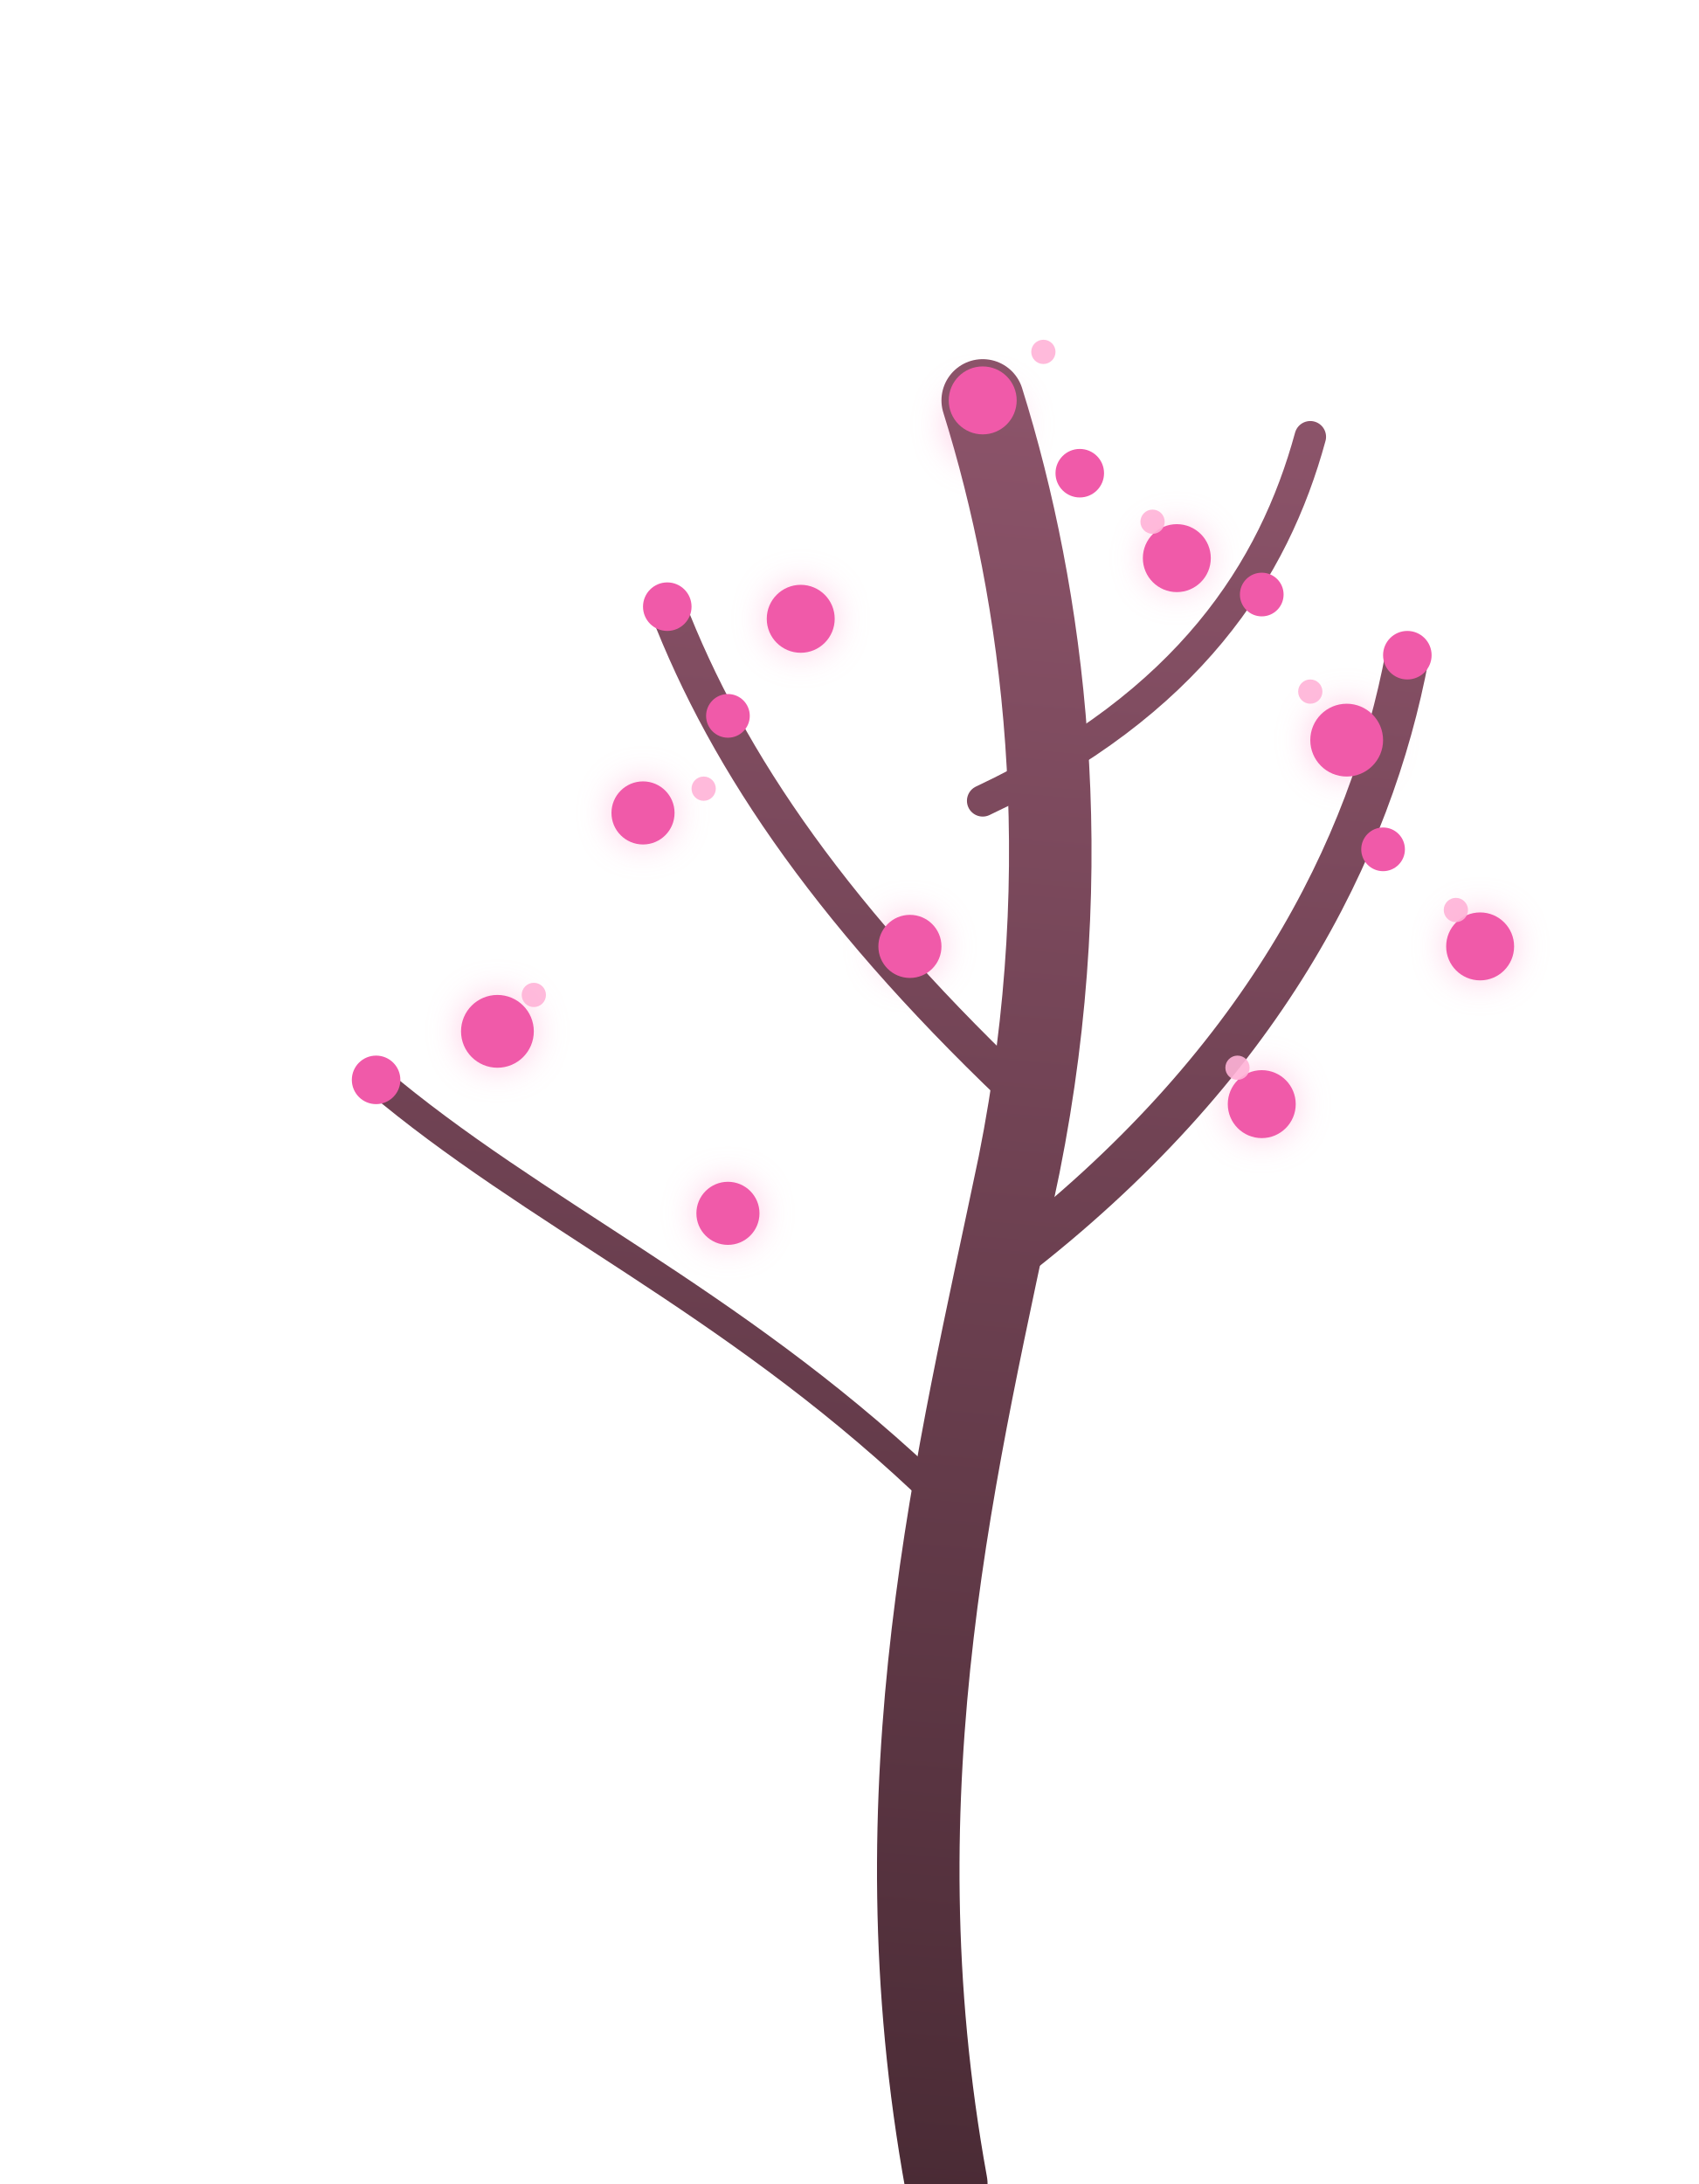
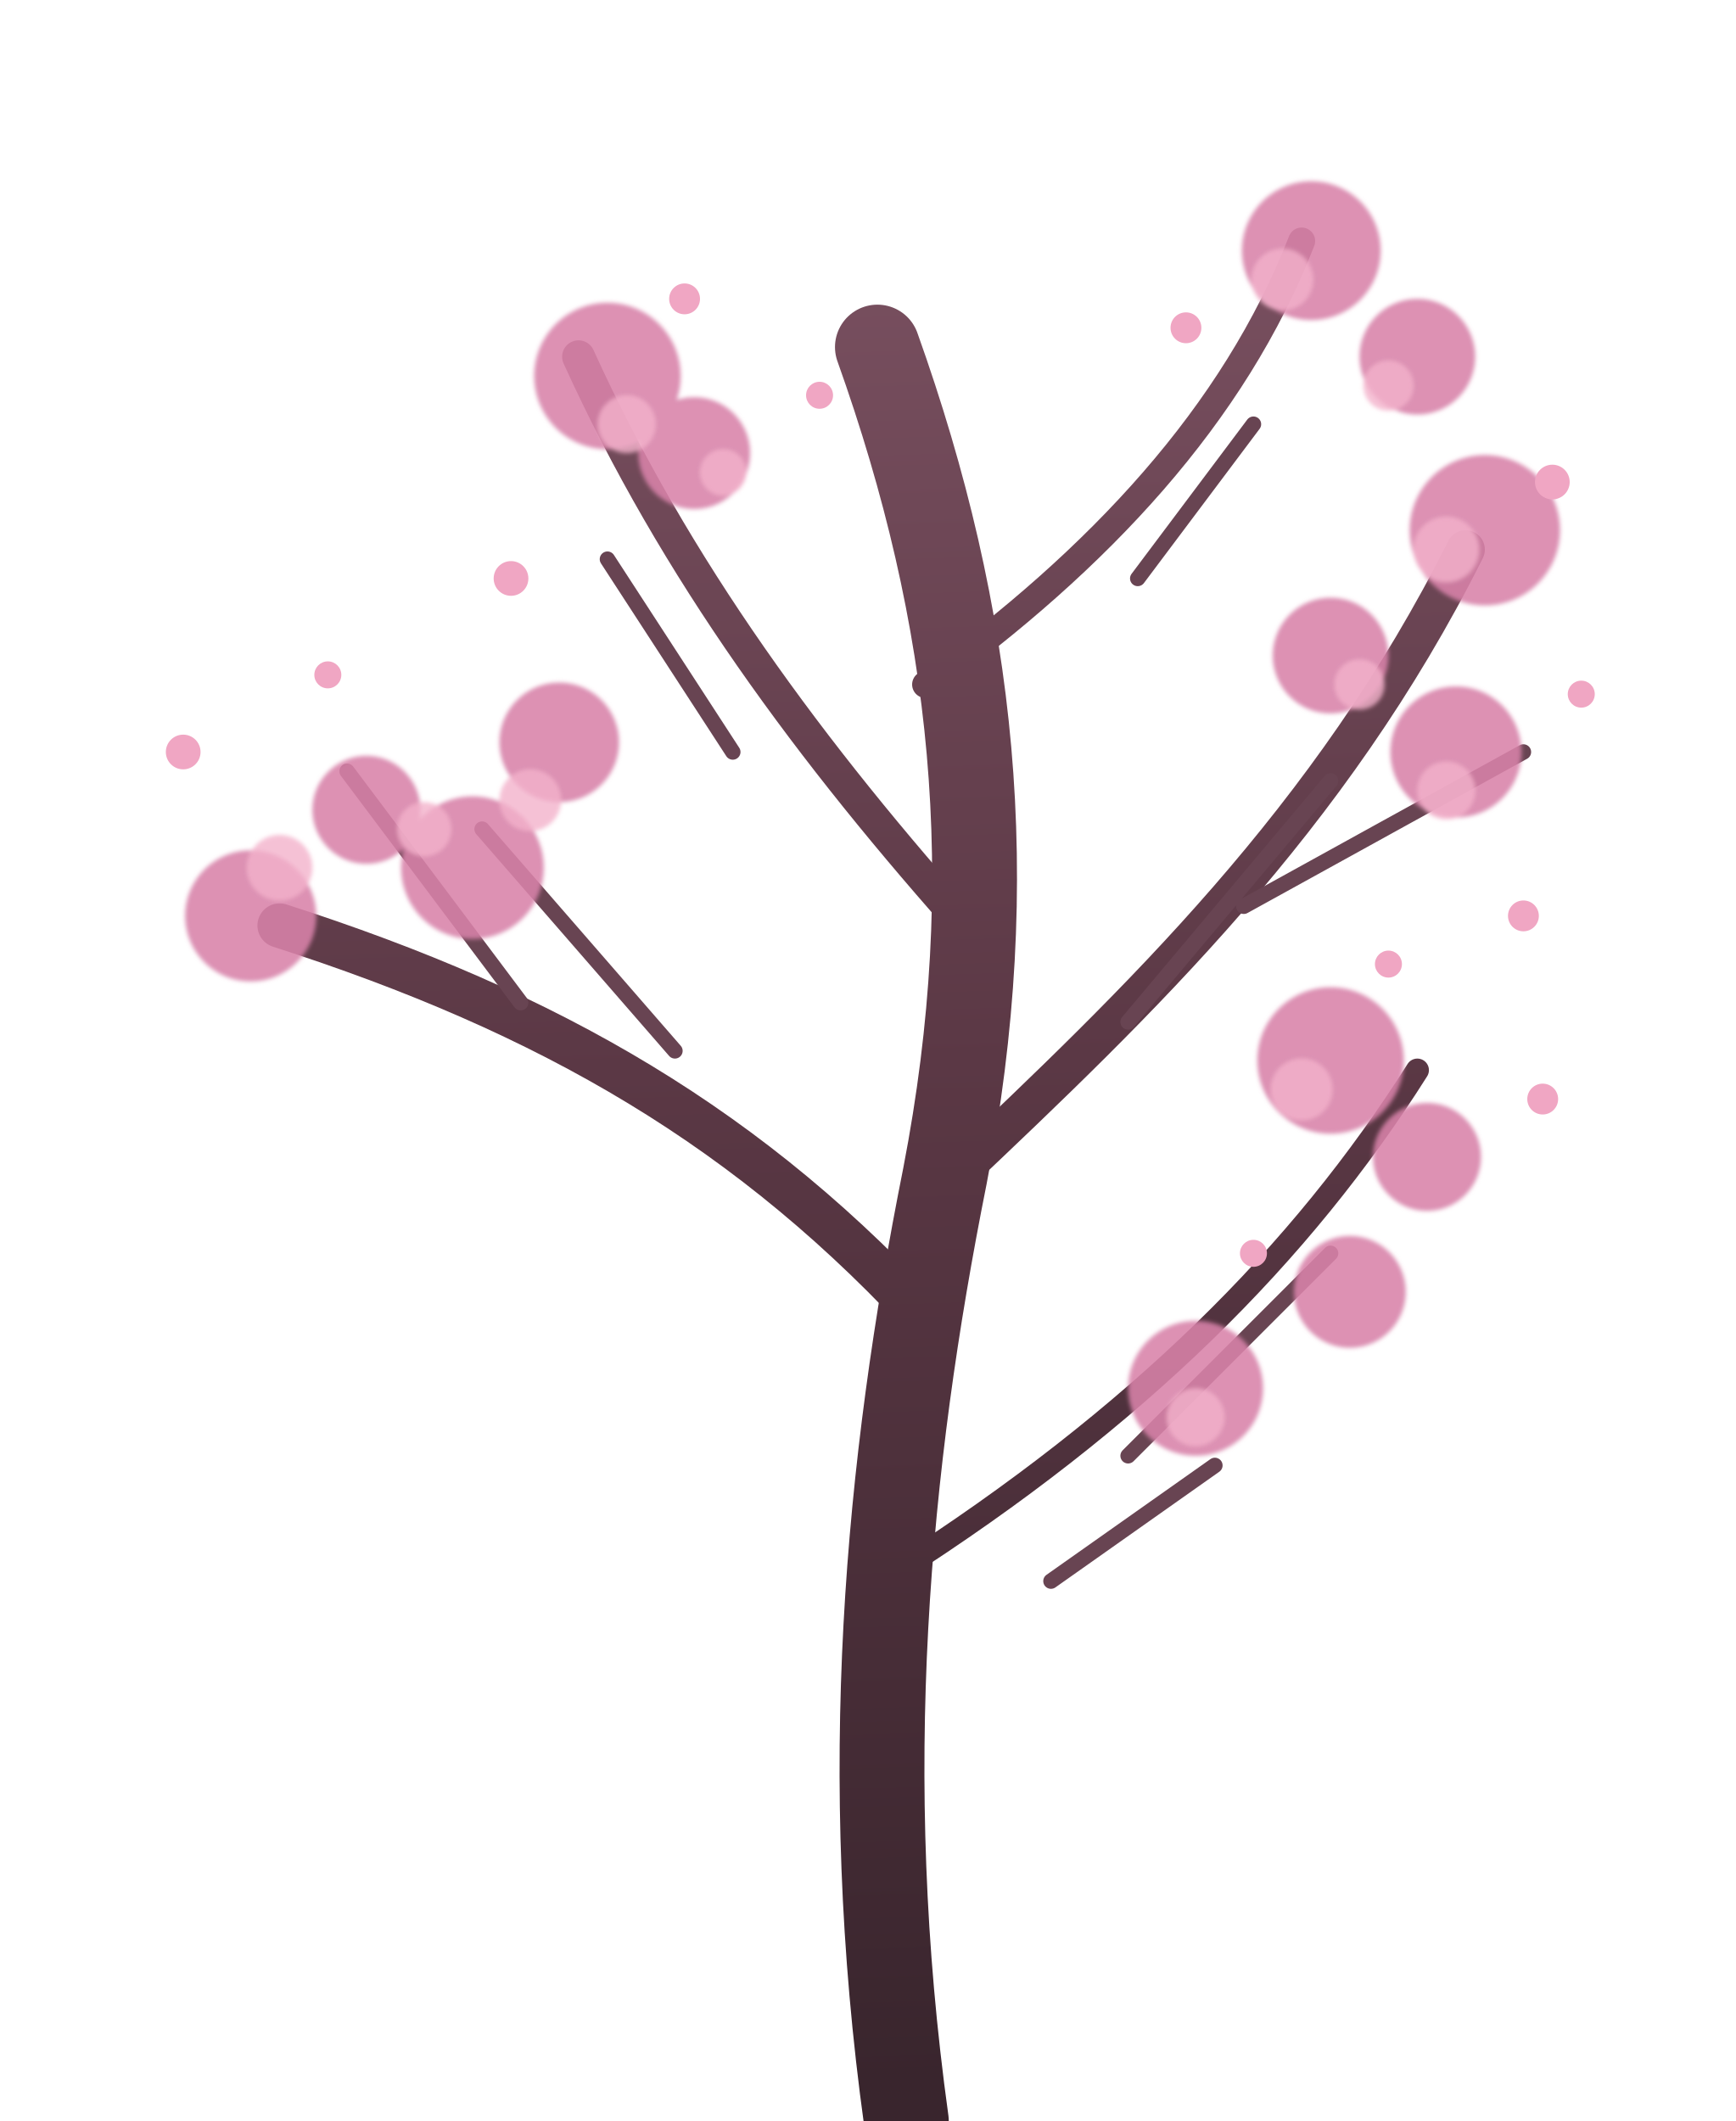
- <svg xmlns="http://www.w3.org/2000/svg" viewBox="0 0 700 900" fill="none">
+ <svg xmlns="http://www.w3.org/2000/svg" viewBox="0 0 900 1100" fill="none">
  <defs>
-     <filter id="glow">
-       <feGaussianBlur stdDeviation="7" />
+     <linearGradient id="b" x1="460" y1="1080" x2="430" y2="120" gradientUnits="userSpaceOnUse">
+       <stop stop-color="#39252d" />
+       <stop offset=".55" stop-color="#5b3845" />
+       <stop offset="1" stop-color="#795060" />
+     </linearGradient>
+     <filter id="soft">
+       <feGaussianBlur stdDeviation="1.2" />
    </filter>
-     <linearGradient id="trunk" x1="350" y1="900" x2="410" y2="170" gradientUnits="userSpaceOnUse">
-       <stop stop-color="#4a2b35" />
-       <stop offset="1" stop-color="#8b5369" />
-     </linearGradient>
  </defs>
-   <g opacity=".38" filter="url(#glow)" fill="#ff77b8">
-     <circle cx="405" cy="175" r="15" />
-     <circle cx="485" cy="230" r="13" />
-     <circle cx="555" cy="305" r="15" />
-     <circle cx="330" cy="255" r="14" />
-     <circle cx="265" cy="335" r="13" />
-     <circle cx="610" cy="390" r="14" />
-     <circle cx="205" cy="425" r="15" />
-     <circle cx="375" cy="390" r="13" />
-     <circle cx="520" cy="455" r="14" />
-     <circle cx="300" cy="500" r="13" />
+   <g stroke="url(#b)" stroke-linecap="round" stroke-linejoin="round">
+     <path stroke-width="44" d="M470 1100C445 920 460 760 490 610C520 455 505 320 455 180" />
+     <path stroke-width="23" d="M485 690C390 585 285 525 145 480" />
+     <path stroke-width="20" d="M495 610C590 520 690 425 760 285" />
+     <path stroke-width="17" d="M505 485C420 390 350 295 300 185" />
+     <path stroke-width="14" d="M480 355C570 290 640 215 675 125" />
+     <path stroke-width="12" d="M465 815C590 735 675 650 735 555" />
  </g>
-   <g stroke="url(#trunk)" stroke-linecap="round">
-     <path stroke-width="34" d="M390 900C360 735 395 600 420 480C445 355 430 245 405 165" />
-     <path stroke-width="18" d="M416 520C520 440 565 350 580 270" />
-     <path stroke-width="15" d="M425 455C345 380 300 315 275 250" />
-     <path stroke-width="13" d="M405 330C490 290 525 235 540 180" />
-     <path stroke-width="12" d="M380 610C300 535 220 500 155 445" />
+   <g stroke="#684452" stroke-width="8" stroke-linecap="round">
+     <path d="M350 545L250 430M270 520L180 400M585 530L690 405M645 470L790 390M380 390L315 290M590 300L650 220M585 755L690 650M545 820L630 760" />
  </g>
-   <g fill="#f05aa9">
-     <circle cx="405" cy="165" r="14" />
-     <circle cx="445" cy="195" r="10" />
-     <circle cx="485" cy="230" r="14" />
-     <circle cx="520" cy="245" r="9" />
-     <circle cx="555" cy="305" r="15" />
-     <circle cx="580" cy="270" r="10" />
-     <circle cx="330" cy="255" r="14" />
-     <circle cx="300" cy="295" r="9" />
-     <circle cx="265" cy="335" r="13" />
-     <circle cx="275" cy="250" r="10" />
-     <circle cx="610" cy="390" r="14" />
-     <circle cx="570" cy="350" r="9" />
-     <circle cx="205" cy="425" r="15" />
-     <circle cx="155" cy="445" r="10" />
-     <circle cx="375" cy="390" r="13" />
-     <circle cx="520" cy="455" r="14" />
-     <circle cx="300" cy="500" r="13" />
+   <g filter="url(#soft)">
+     <g fill="#d982a9" opacity=".88">
+       <circle cx="130" cy="475" r="34" />
+       <circle cx="190" cy="420" r="28" />
+       <circle cx="245" cy="450" r="37" />
+       <circle cx="290" cy="385" r="31" />
+       <circle cx="315" cy="195" r="38" />
+       <circle cx="360" cy="235" r="29" />
+       <circle cx="680" cy="130" r="36" />
+       <circle cx="735" cy="185" r="30" />
+       <circle cx="770" cy="275" r="39" />
+       <circle cx="690" cy="340" r="30" />
+       <circle cx="755" cy="390" r="34" />
+       <circle cx="690" cy="550" r="38" />
+       <circle cx="740" cy="600" r="28" />
+       <circle cx="620" cy="720" r="35" />
+       <circle cx="700" cy="670" r="29" />
+     </g>
+     <g fill="#f3b2cb" opacity=".8">
+       <circle cx="145" cy="450" r="17" />
+       <circle cx="220" cy="430" r="14" />
+       <circle cx="275" cy="415" r="16" />
+       <circle cx="325" cy="220" r="15" />
+       <circle cx="375" cy="245" r="12" />
+       <circle cx="665" cy="145" r="16" />
+       <circle cx="720" cy="200" r="13" />
+       <circle cx="750" cy="285" r="17" />
+       <circle cx="705" cy="355" r="13" />
+       <circle cx="750" cy="410" r="15" />
+       <circle cx="675" cy="565" r="16" />
+       <circle cx="620" cy="735" r="15" />
+     </g>
  </g>
-   <g fill="#ffb3d7" opacity=".9">
-     <circle cx="430" cy="145" r="5" />
-     <circle cx="475" cy="215" r="5" />
-     <circle cx="540" cy="285" r="5" />
-     <circle cx="290" cy="325" r="5" />
-     <circle cx="600" cy="375" r="5" />
-     <circle cx="220" cy="410" r="5" />
-     <circle cx="510" cy="440" r="5" />
+   <g fill="#f0a6c3">
+     <circle cx="95" cy="390" r="9" />
+     <circle cx="170" cy="350" r="7" />
+     <circle cx="265" cy="300" r="9" />
+     <circle cx="355" cy="155" r="8" />
+     <circle cx="425" cy="205" r="7" />
+     <circle cx="615" cy="170" r="8" />
+     <circle cx="805" cy="250" r="9" />
+     <circle cx="820" cy="360" r="7" />
+     <circle cx="790" cy="475" r="8" />
+     <circle cx="720" cy="500" r="7" />
+     <circle cx="800" cy="570" r="8" />
+     <circle cx="650" cy="650" r="7" />
  </g>
</svg>
